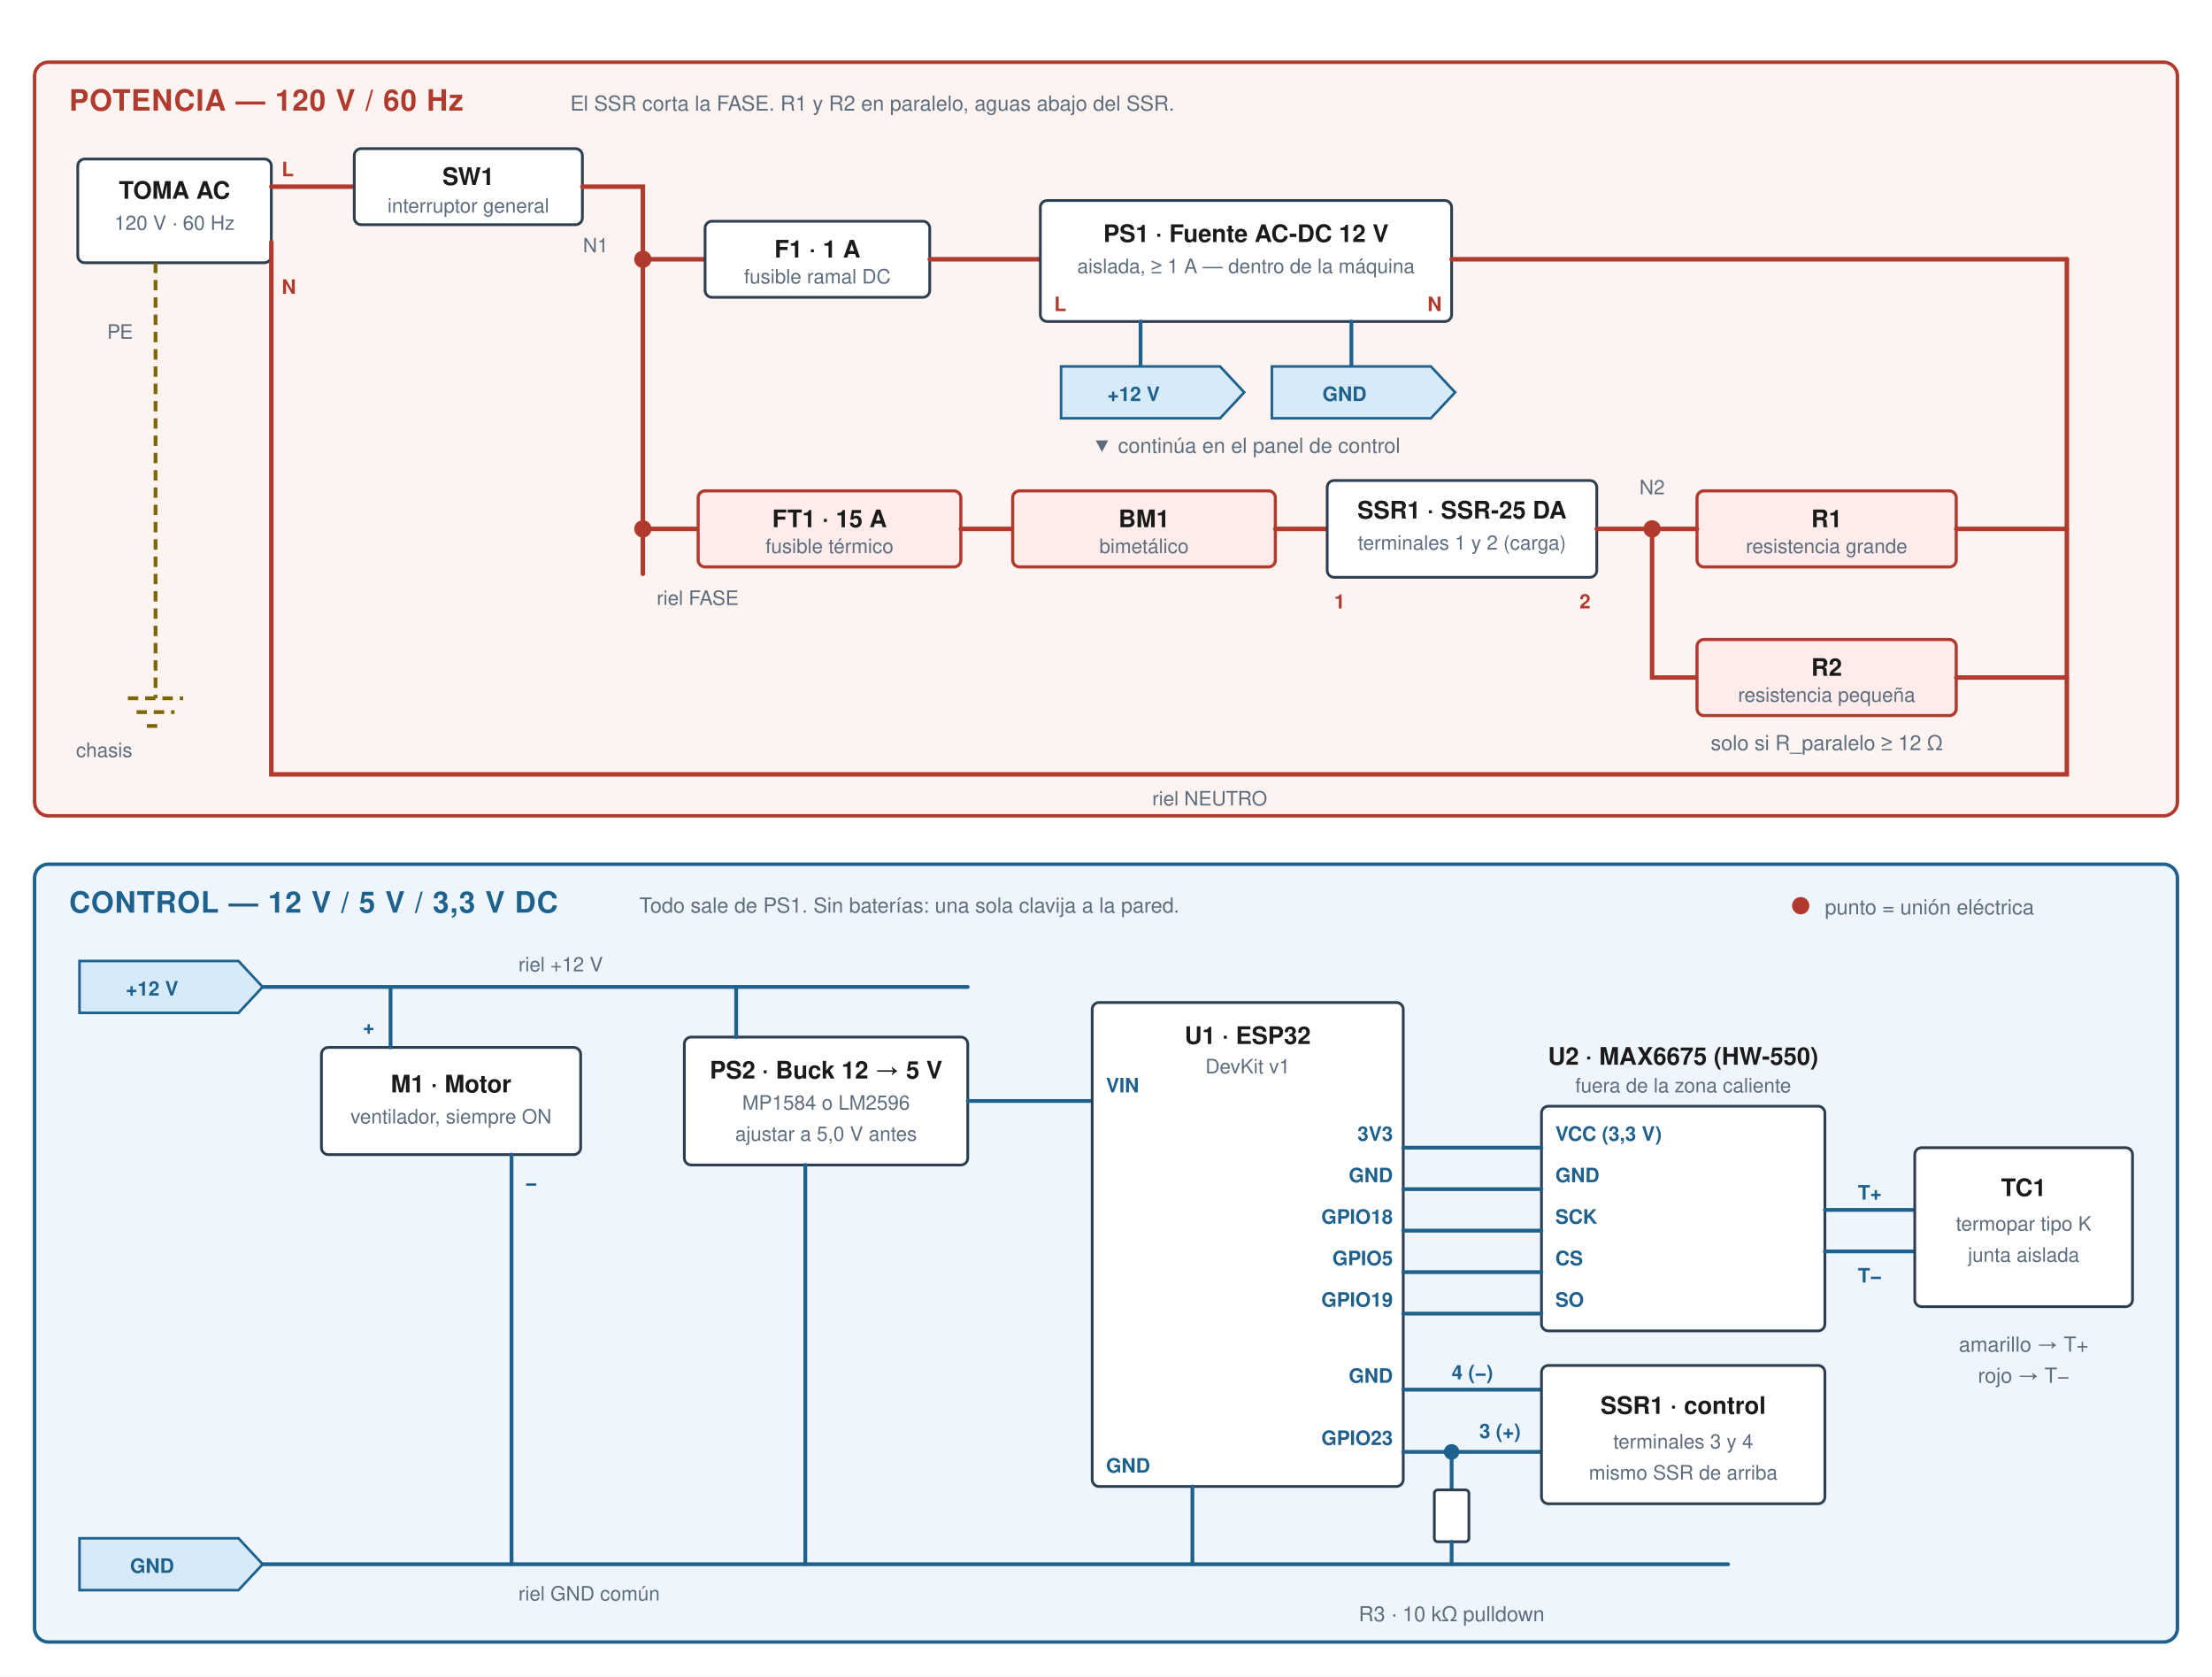
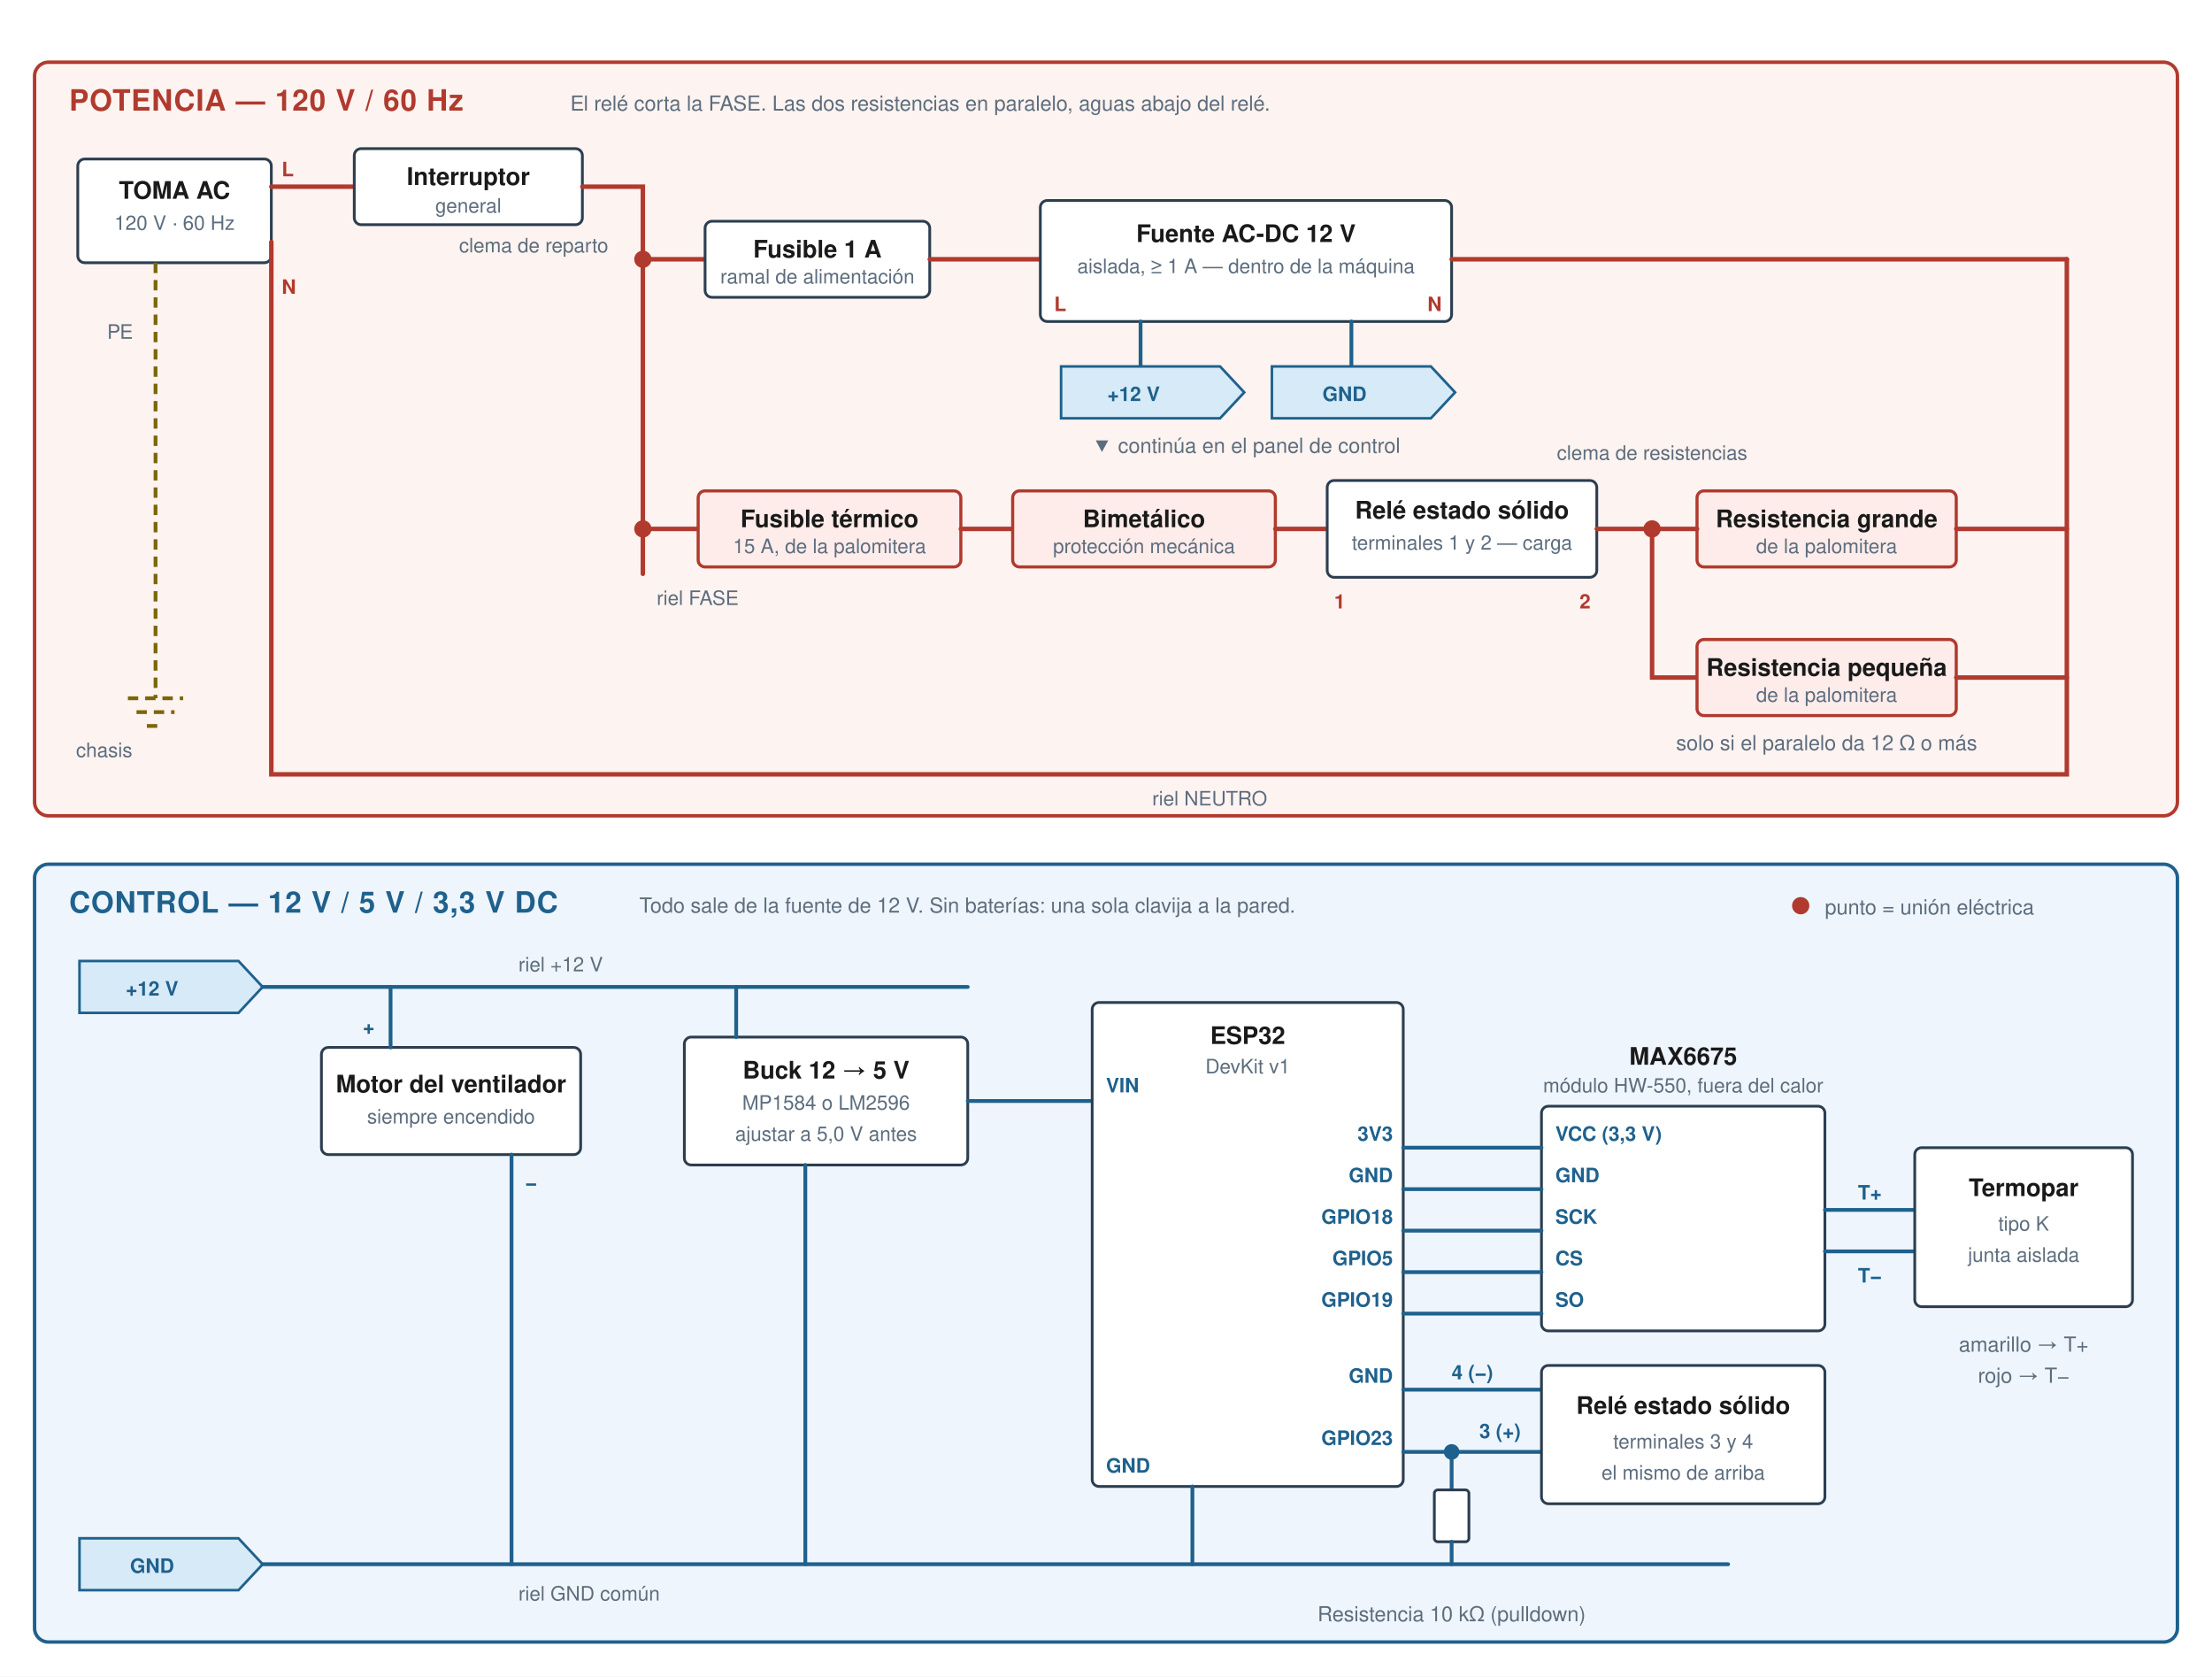
<svg xmlns="http://www.w3.org/2000/svg" viewBox="0 0 1280 970" width="1280" height="970" font-family="Segoe UI, Helvetica, Arial, sans-serif">
  <style>
    .bg   { fill: #ffffff; }
    .panelAC { fill: #fdf3f0; stroke: #b03a2e; stroke-width: 2; }
    .panelDC { fill: #eef5fc; stroke: #1f618d; stroke-width: 2; }
    .ttlAC { fill: #b03a2e; font-size: 17px; font-weight: 700; letter-spacing: .5px; }
    .ttlDC { fill: #1f618d; font-size: 17px; font-weight: 700; letter-spacing: .5px; }
    .box  { fill: #ffffff; stroke: #2c3e50; stroke-width: 1.6; }
    .boxk { fill: #fdecea; stroke: #b03a2e; stroke-width: 1.8; }
    .wAC  { stroke: #b03a2e; stroke-width: 2.6; fill: none; stroke-linecap: round; }
    .wDC  { stroke: #1f618d; stroke-width: 2.2; fill: none; stroke-linecap: round; }
    .wPE  { stroke: #7d6608; stroke-width: 2.2; fill: none; stroke-dasharray: 6 4; }
    .lblb { fill: #1a1a1a; font-size: 14px; font-weight: 600; }
    .sml  { fill: #5d6d7e; font-size: 11.5px; }
    .pin  { fill: #1f618d; font-size: 11.5px; font-weight: 600; }
    .pinR { fill: #b03a2e; font-size: 11.5px; font-weight: 600; }
    .node { fill: #b03a2e; }
    .nodeD{ fill: #1f618d; }
    .flag { fill: #d6eaf8; stroke: #1f618d; stroke-width: 1.5; }
    .note { fill: #5d6d7e; font-size: 12px; }
  </style>
  <rect class="bg" x="0" y="0" width="1280" height="970" />
  <rect class="panelAC" x="20" y="36" width="1240" height="436" rx="8" />
  <text class="ttlAC" x="40" y="64">POTENCIA — 120 V / 60 Hz</text>
-   <text class="note" x="330" y="64">El SSR corta la FASE. R1 y R2 en paralelo, aguas abajo del SSR.</text>
+   <text class="note" x="330" y="64">El relé corta la FASE. Las dos resistencias en paralelo, aguas abajo del relé.</text>
  <rect class="box" x="45" y="92" width="112" height="60" rx="4" />
  <text class="lblb" x="101" y="115" text-anchor="middle">TOMA AC</text>
  <text class="sml" x="101" y="133" text-anchor="middle">120 V · 60 Hz</text>
  <text class="pinR" x="163" y="102">L</text>
  <text class="pinR" x="163" y="170">N</text>
  <text class="sml" x="62" y="196">PE</text>
  <path class="wAC" d="M157 108 H205" />
  <rect class="box" x="205" y="86" width="132" height="44" rx="4" />
-   <text class="lblb" x="271" y="107" text-anchor="middle">SW1</text>
-   <text class="sml" x="271" y="123" text-anchor="middle">interruptor general</text>
+   <text class="lblb" x="271" y="107" text-anchor="middle">Interruptor</text>
+   <text class="sml" x="271" y="123" text-anchor="middle">general</text>
  <path class="wAC" d="M337 108 H372 V332" />
  <text class="sml" x="380" y="350">riel FASE</text>
  <path class="wAC" d="M157 140 V448 H1196 V150" />
  <text class="sml" x="700" y="466" text-anchor="middle">riel NEUTRO</text>
  <path class="wPE" d="M90 152 V404" />
  <path class="wPE" d="M74 404 H106 M79 412 H101 M85 420 H95" />
  <text class="sml" x="44" y="438">chasis</text>
  <circle class="node" cx="372" cy="150" r="5" />
-   <text class="sml" x="352" y="146" text-anchor="end">N1</text>
+   <text class="sml" x="352" y="146" text-anchor="end">clema de reparto</text>
  <path class="wAC" d="M372 150 H408" />
  <rect class="box" x="408" y="128" width="130" height="44" rx="4" />
-   <text class="lblb" x="473" y="149" text-anchor="middle">F1 · 1 A</text>
-   <text class="sml" x="473" y="164" text-anchor="middle">fusible ramal DC</text>
+   <text class="lblb" x="473" y="149" text-anchor="middle">Fusible 1 A</text>
+   <text class="sml" x="473" y="164" text-anchor="middle">ramal de alimentación</text>
  <path class="wAC" d="M538 150 H602" />
  <rect class="box" x="602" y="116" width="238" height="70" rx="4" />
-   <text class="lblb" x="721" y="140" text-anchor="middle">PS1 · Fuente AC-DC 12 V</text>
+   <text class="lblb" x="721" y="140" text-anchor="middle">Fuente AC-DC 12 V</text>
  <text class="sml" x="721" y="158" text-anchor="middle">aislada, ≥ 1 A — dentro de la máquina</text>
  <text class="pinR" x="610" y="180">L</text>
  <text class="pinR" x="826" y="180">N</text>
  <path class="wAC" d="M840 150 H1196" />
  <path class="wDC" d="M660 186 V212" />
  <path class="wDC" d="M782 186 V212" />
  <path class="flag" d="M614 212 h92 l14 15 l-14 15 h-92 z" />
  <text class="pin" x="656" y="232" text-anchor="middle">+12 V</text>
  <path class="flag" d="M736 212 h92 l14 15 l-14 15 h-92 z" />
  <text class="pin" x="778" y="232" text-anchor="middle">GND</text>
  <text class="note" x="721" y="262" text-anchor="middle">▼ continúa en el panel de control</text>
  <circle class="node" cx="372" cy="306" r="5" />
  <path class="wAC" d="M372 306 H404" />
  <rect class="boxk" x="404" y="284" width="152" height="44" rx="4" />
-   <text class="lblb" x="480" y="305" text-anchor="middle">FT1 · 15 A</text>
-   <text class="sml" x="480" y="320" text-anchor="middle">fusible térmico</text>
+   <text class="lblb" x="480" y="305" text-anchor="middle">Fusible térmico</text>
+   <text class="sml" x="480" y="320" text-anchor="middle">15 A, de la palomitera</text>
  <path class="wAC" d="M556 306 H586" />
  <rect class="boxk" x="586" y="284" width="152" height="44" rx="4" />
-   <text class="lblb" x="662" y="305" text-anchor="middle">BM1</text>
-   <text class="sml" x="662" y="320" text-anchor="middle">bimetálico</text>
+   <text class="lblb" x="662" y="305" text-anchor="middle">Bimetálico</text>
+   <text class="sml" x="662" y="320" text-anchor="middle">protección mecánica</text>
  <path class="wAC" d="M738 306 H768" />
  <rect class="box" x="768" y="278" width="156" height="56" rx="4" />
-   <text class="lblb" x="846" y="300" text-anchor="middle">SSR1 · SSR-25 DA</text>
-   <text class="sml" x="846" y="318" text-anchor="middle">terminales 1 y 2 (carga)</text>
+   <text class="lblb" x="846" y="300" text-anchor="middle">Relé estado sólido</text>
+   <text class="sml" x="846" y="318" text-anchor="middle">terminales 1 y 2 — carga</text>
  <text class="pinR" x="772" y="352">1</text>
  <text class="pinR" x="914" y="352">2</text>
  <path class="wAC" d="M924 306 H956" />
  <circle class="node" cx="956" cy="306" r="5" />
-   <text class="sml" x="956" y="286" text-anchor="middle">N2</text>
+   <text class="sml" x="956" y="266" text-anchor="middle">clema de resistencias</text>
  <rect class="boxk" x="982" y="284" width="150" height="44" rx="4" />
-   <text class="lblb" x="1057" y="305" text-anchor="middle">R1</text>
-   <text class="sml" x="1057" y="320" text-anchor="middle">resistencia grande</text>
+   <text class="lblb" x="1057" y="305" text-anchor="middle">Resistencia grande</text>
+   <text class="sml" x="1057" y="320" text-anchor="middle">de la palomitera</text>
  <path class="wAC" d="M956 306 H982" />
  <path class="wAC" d="M1132 306 H1196" />
  <path class="wAC" d="M956 306 V392 H982" />
  <rect class="boxk" x="982" y="370" width="150" height="44" rx="4" />
-   <text class="lblb" x="1057" y="391" text-anchor="middle">R2</text>
-   <text class="sml" x="1057" y="406" text-anchor="middle">resistencia pequeña</text>
+   <text class="lblb" x="1057" y="391" text-anchor="middle">Resistencia pequeña</text>
+   <text class="sml" x="1057" y="406" text-anchor="middle">de la palomitera</text>
  <path class="wAC" d="M1132 392 H1196" />
-   <text class="note" x="1057" y="434" text-anchor="middle">solo si R_paralelo ≥ 12 Ω</text>
+   <text class="note" x="1057" y="434" text-anchor="middle">solo si el paralelo da 12 Ω o más</text>
  <rect class="panelDC" x="20" y="500" width="1240" height="450" rx="8" />
  <text class="ttlDC" x="40" y="528">CONTROL — 12 V / 5 V / 3,3 V DC</text>
-   <text class="note" x="370" y="528">Todo sale de PS1. Sin baterías: una sola clavija a la pared.</text>
+   <text class="note" x="370" y="528">Todo sale de la fuente de 12 V. Sin baterías: una sola clavija a la pared.</text>
  <circle class="node" cx="1042" cy="524" r="5" />
  <text class="note" x="1056" y="529">punto = unión eléctrica</text>
  <path class="flag" d="M46 556 h92 l14 15 l-14 15 h-92 z" />
  <text class="pin" x="88" y="576" text-anchor="middle">+12 V</text>
  <path class="flag" d="M46 890 h92 l14 15 l-14 15 h-92 z" />
  <text class="pin" x="88" y="910" text-anchor="middle">GND</text>
  <path class="wDC" d="M152 571 H560" />
  <text class="sml" x="300" y="562">riel +12 V</text>
  <path class="wDC" d="M152 905 H1000" />
  <text class="sml" x="300" y="926">riel GND común</text>
  <rect class="box" x="186" y="606" width="150" height="62" rx="4" />
-   <text class="lblb" x="261" y="632" text-anchor="middle">M1 · Motor</text>
-   <text class="sml" x="261" y="650" text-anchor="middle">ventilador, siempre ON</text>
+   <text class="lblb" x="261" y="632" text-anchor="middle">Motor del ventilador</text>
+   <text class="sml" x="261" y="650" text-anchor="middle">siempre encendido</text>
  <path class="wDC" d="M226 606 V571" />
  <path class="wDC" d="M296 668 V905" />
  <text class="pin" x="210" y="598">+</text>
  <text class="pin" x="304" y="688">−</text>
  <rect class="box" x="396" y="600" width="164" height="74" rx="4" />
-   <text class="lblb" x="478" y="624" text-anchor="middle">PS2 · Buck 12 → 5 V</text>
+   <text class="lblb" x="478" y="624" text-anchor="middle">Buck 12 → 5 V</text>
  <text class="sml" x="478" y="642" text-anchor="middle">MP1584 o LM2596</text>
  <text class="sml" x="478" y="660" text-anchor="middle">ajustar a 5,0 V antes</text>
  <path class="wDC" d="M426 600 V571" />
  <path class="wDC" d="M466 674 V905" />
  <path class="wDC" d="M560 637 H632" />
  <rect class="box" x="632" y="580" width="180" height="280" rx="4" />
-   <text class="lblb" x="722" y="604" text-anchor="middle">U1 · ESP32</text>
+   <text class="lblb" x="722" y="604" text-anchor="middle">ESP32</text>
  <text class="sml" x="722" y="621" text-anchor="middle">DevKit v1</text>
  <text class="pin" x="640" y="632">VIN</text>
  <text class="pin" x="806" y="660" text-anchor="end">3V3</text>
  <text class="pin" x="806" y="684" text-anchor="end">GND</text>
  <text class="pin" x="806" y="708" text-anchor="end">GPIO18</text>
  <text class="pin" x="806" y="732" text-anchor="end">GPIO5</text>
  <text class="pin" x="806" y="756" text-anchor="end">GPIO19</text>
  <text class="pin" x="806" y="800" text-anchor="end">GND</text>
  <text class="pin" x="806" y="836" text-anchor="end">GPIO23</text>
  <text class="pin" x="640" y="852">GND</text>
  <path class="wDC" d="M690 860 V905" />
-   <text class="lblb" x="974" y="616" text-anchor="middle">U2 · MAX6675 (HW-550)</text>
-   <text class="sml" x="974" y="632" text-anchor="middle">fuera de la zona caliente</text>
+   <text class="lblb" x="974" y="616" text-anchor="middle">MAX6675</text>
+   <text class="sml" x="974" y="632" text-anchor="middle">módulo HW-550, fuera del calor</text>
  <rect class="box" x="892" y="640" width="164" height="130" rx="4" />
  <path class="wDC" d="M812 664 H892" />
  <path class="wDC" d="M812 688 H892" />
  <path class="wDC" d="M812 712 H892" />
  <path class="wDC" d="M812 736 H892" />
  <path class="wDC" d="M812 760 H892" />
  <text class="pin" x="900" y="660">VCC  (3,3 V)</text>
  <text class="pin" x="900" y="684">GND</text>
  <text class="pin" x="900" y="708">SCK</text>
  <text class="pin" x="900" y="732">CS</text>
  <text class="pin" x="900" y="756">SO</text>
  <path class="wDC" d="M1056 700 H1108" />
  <path class="wDC" d="M1056 724 H1108" />
  <text class="pin" x="1082" y="694" text-anchor="middle">T+</text>
  <text class="pin" x="1082" y="742" text-anchor="middle">T−</text>
  <rect class="box" x="1108" y="664" width="126" height="92" rx="4" />
-   <text class="lblb" x="1171" y="692" text-anchor="middle">TC1</text>
-   <text class="sml" x="1171" y="712" text-anchor="middle">termopar tipo K</text>
+   <text class="lblb" x="1171" y="692" text-anchor="middle">Termopar</text>
+   <text class="sml" x="1171" y="712" text-anchor="middle">tipo K</text>
  <text class="sml" x="1171" y="730" text-anchor="middle">junta aislada</text>
  <text class="note" x="1171" y="782" text-anchor="middle">amarillo → T+</text>
  <text class="note" x="1171" y="800" text-anchor="middle">rojo → T−</text>
  <path class="wDC" d="M812 804 H892" />
  <path class="wDC" d="M812 840 H892" />
  <text class="pin" x="852" y="798" text-anchor="middle">4 (−)</text>
  <text class="pin" x="868" y="832" text-anchor="middle">3 (+)</text>
  <rect class="box" x="892" y="790" width="164" height="80" rx="4" />
-   <text class="lblb" x="974" y="818" text-anchor="middle">SSR1 · control</text>
+   <text class="lblb" x="974" y="818" text-anchor="middle">Relé estado sólido</text>
  <text class="sml" x="974" y="838" text-anchor="middle">terminales 3 y 4</text>
-   <text class="sml" x="974" y="856" text-anchor="middle">mismo SSR de arriba</text>
+   <text class="sml" x="974" y="856" text-anchor="middle">el mismo de arriba</text>
  <circle class="nodeD" cx="840" cy="840" r="4.5" />
  <path class="wDC" d="M840 840 V862" />
  <rect class="box" x="830" y="862" width="20" height="30" rx="2" />
  <path class="wDC" d="M840 892 V905" />
-   <text class="note" x="840" y="938" text-anchor="middle">R3 · 10 kΩ pulldown</text>
+   <text class="note" x="840" y="938" text-anchor="middle">Resistencia 10 kΩ (pulldown)</text>
</svg>
